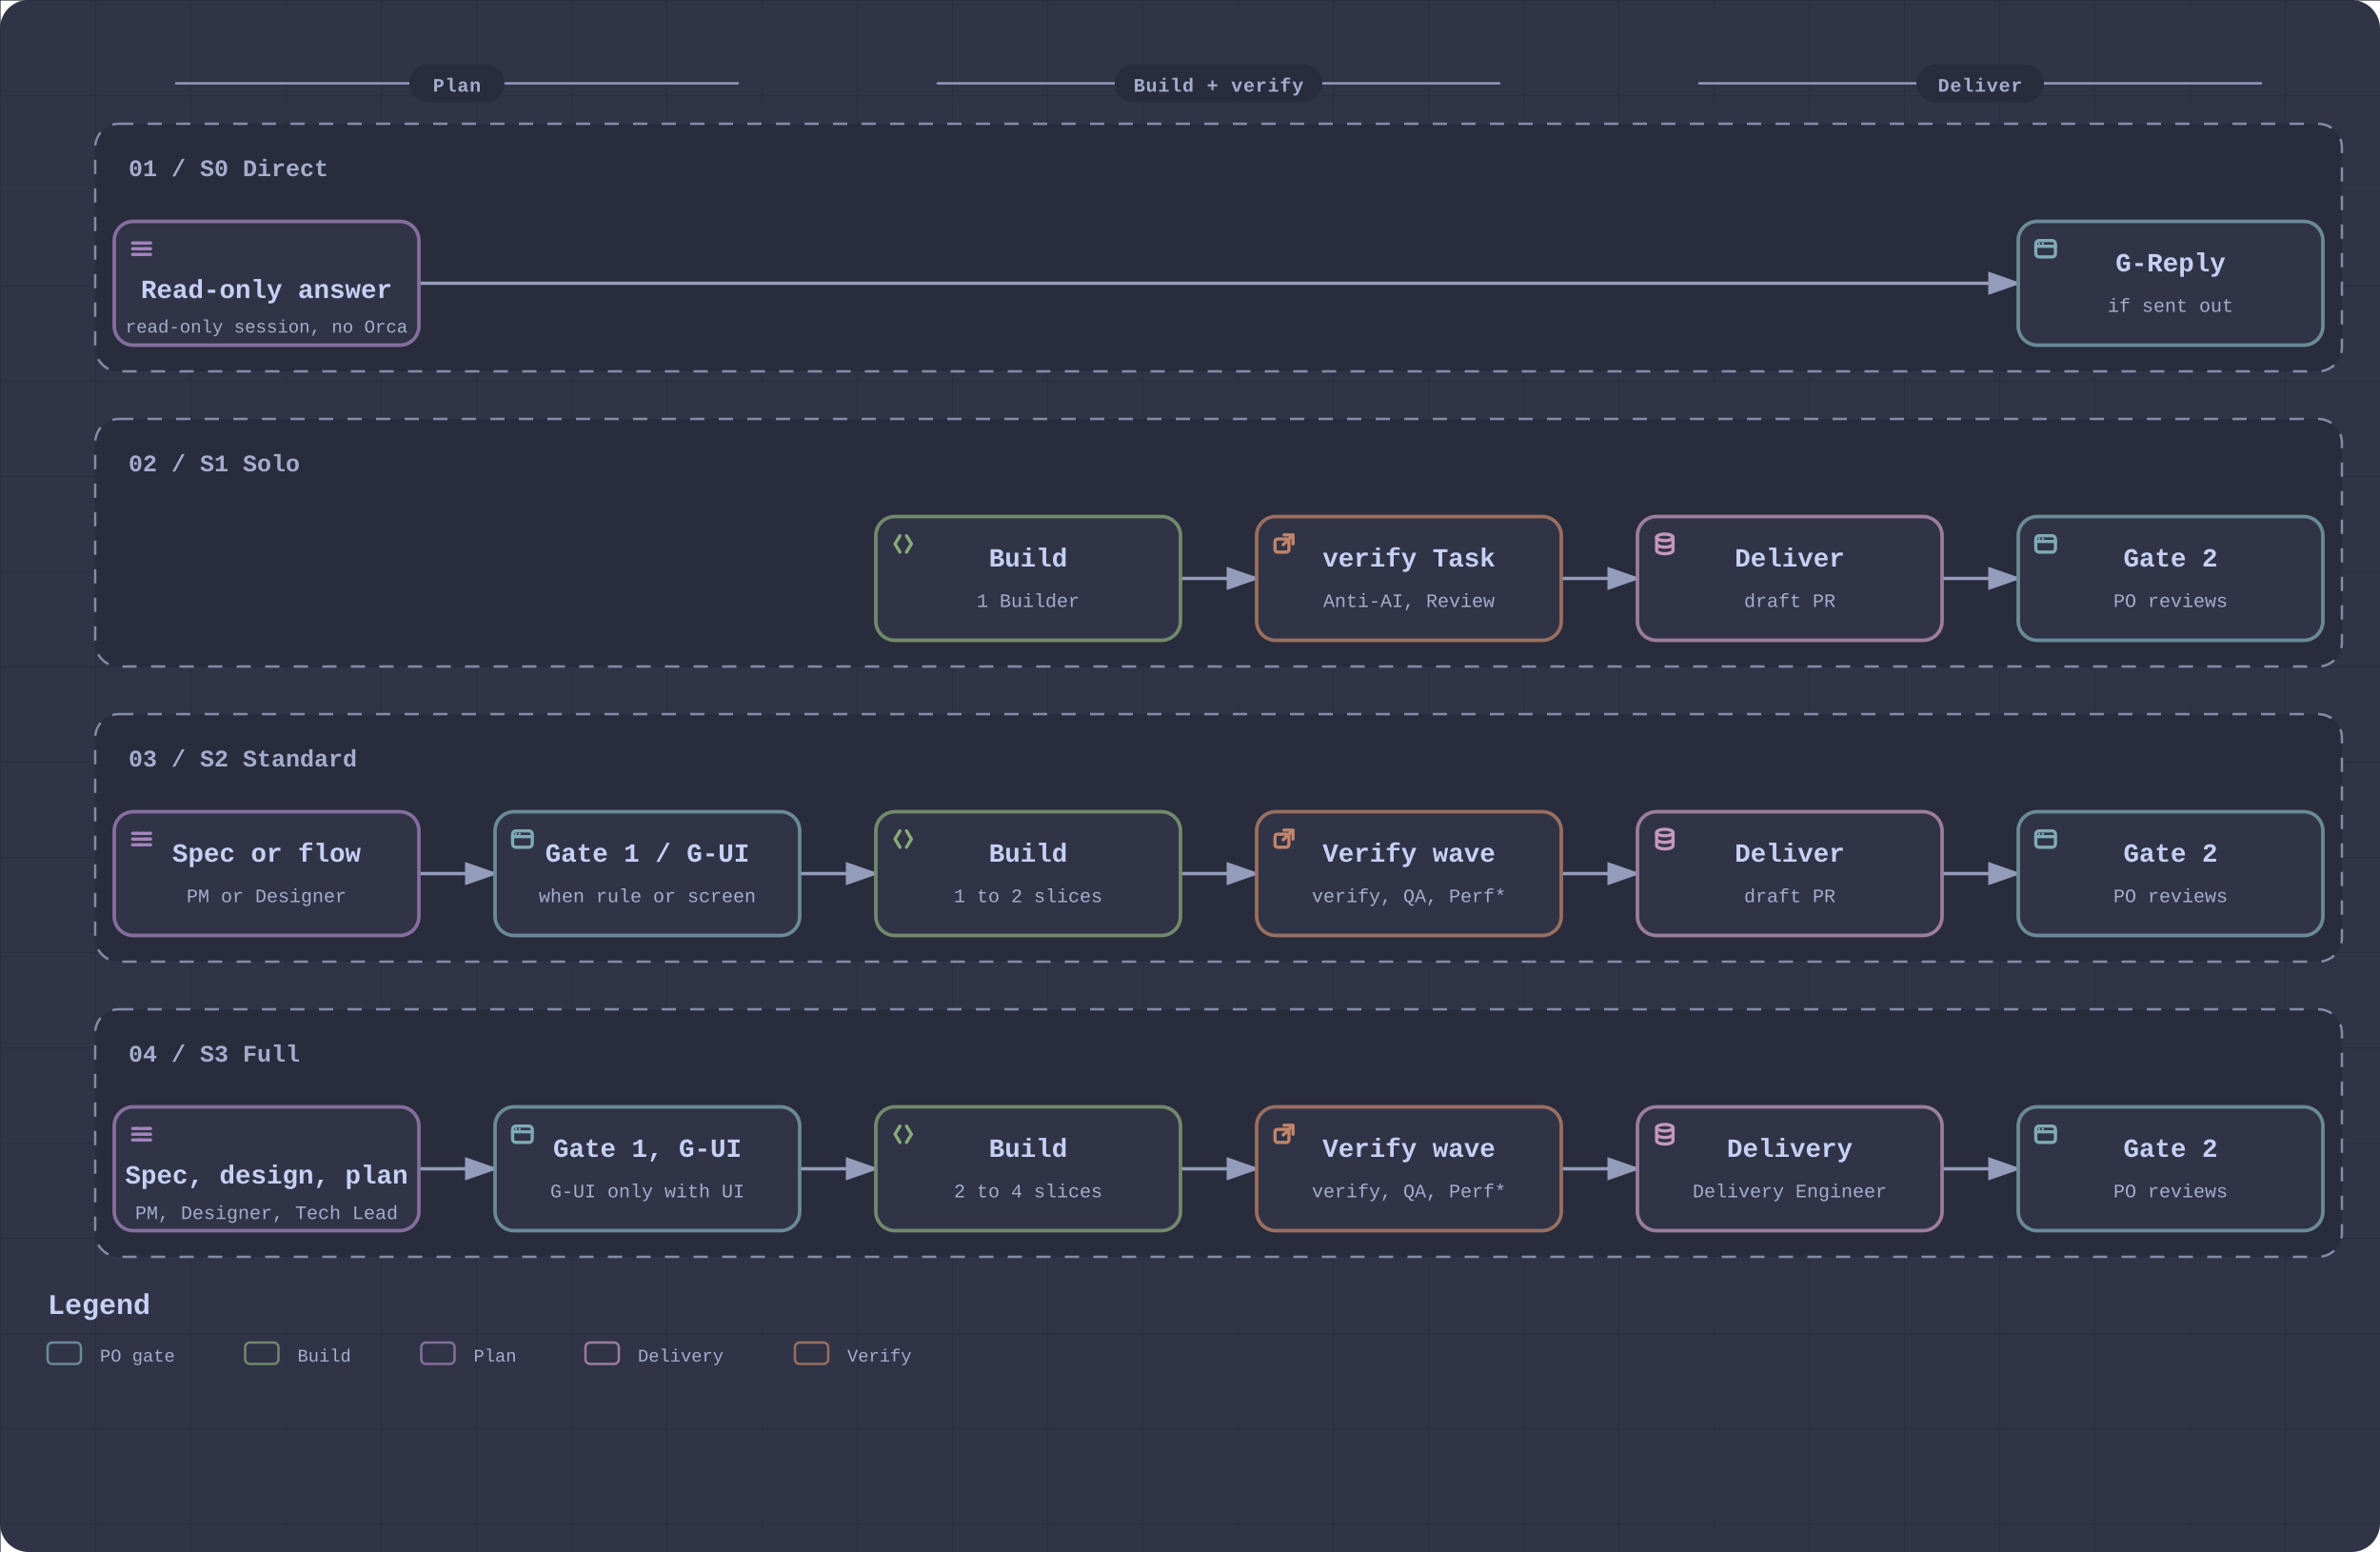
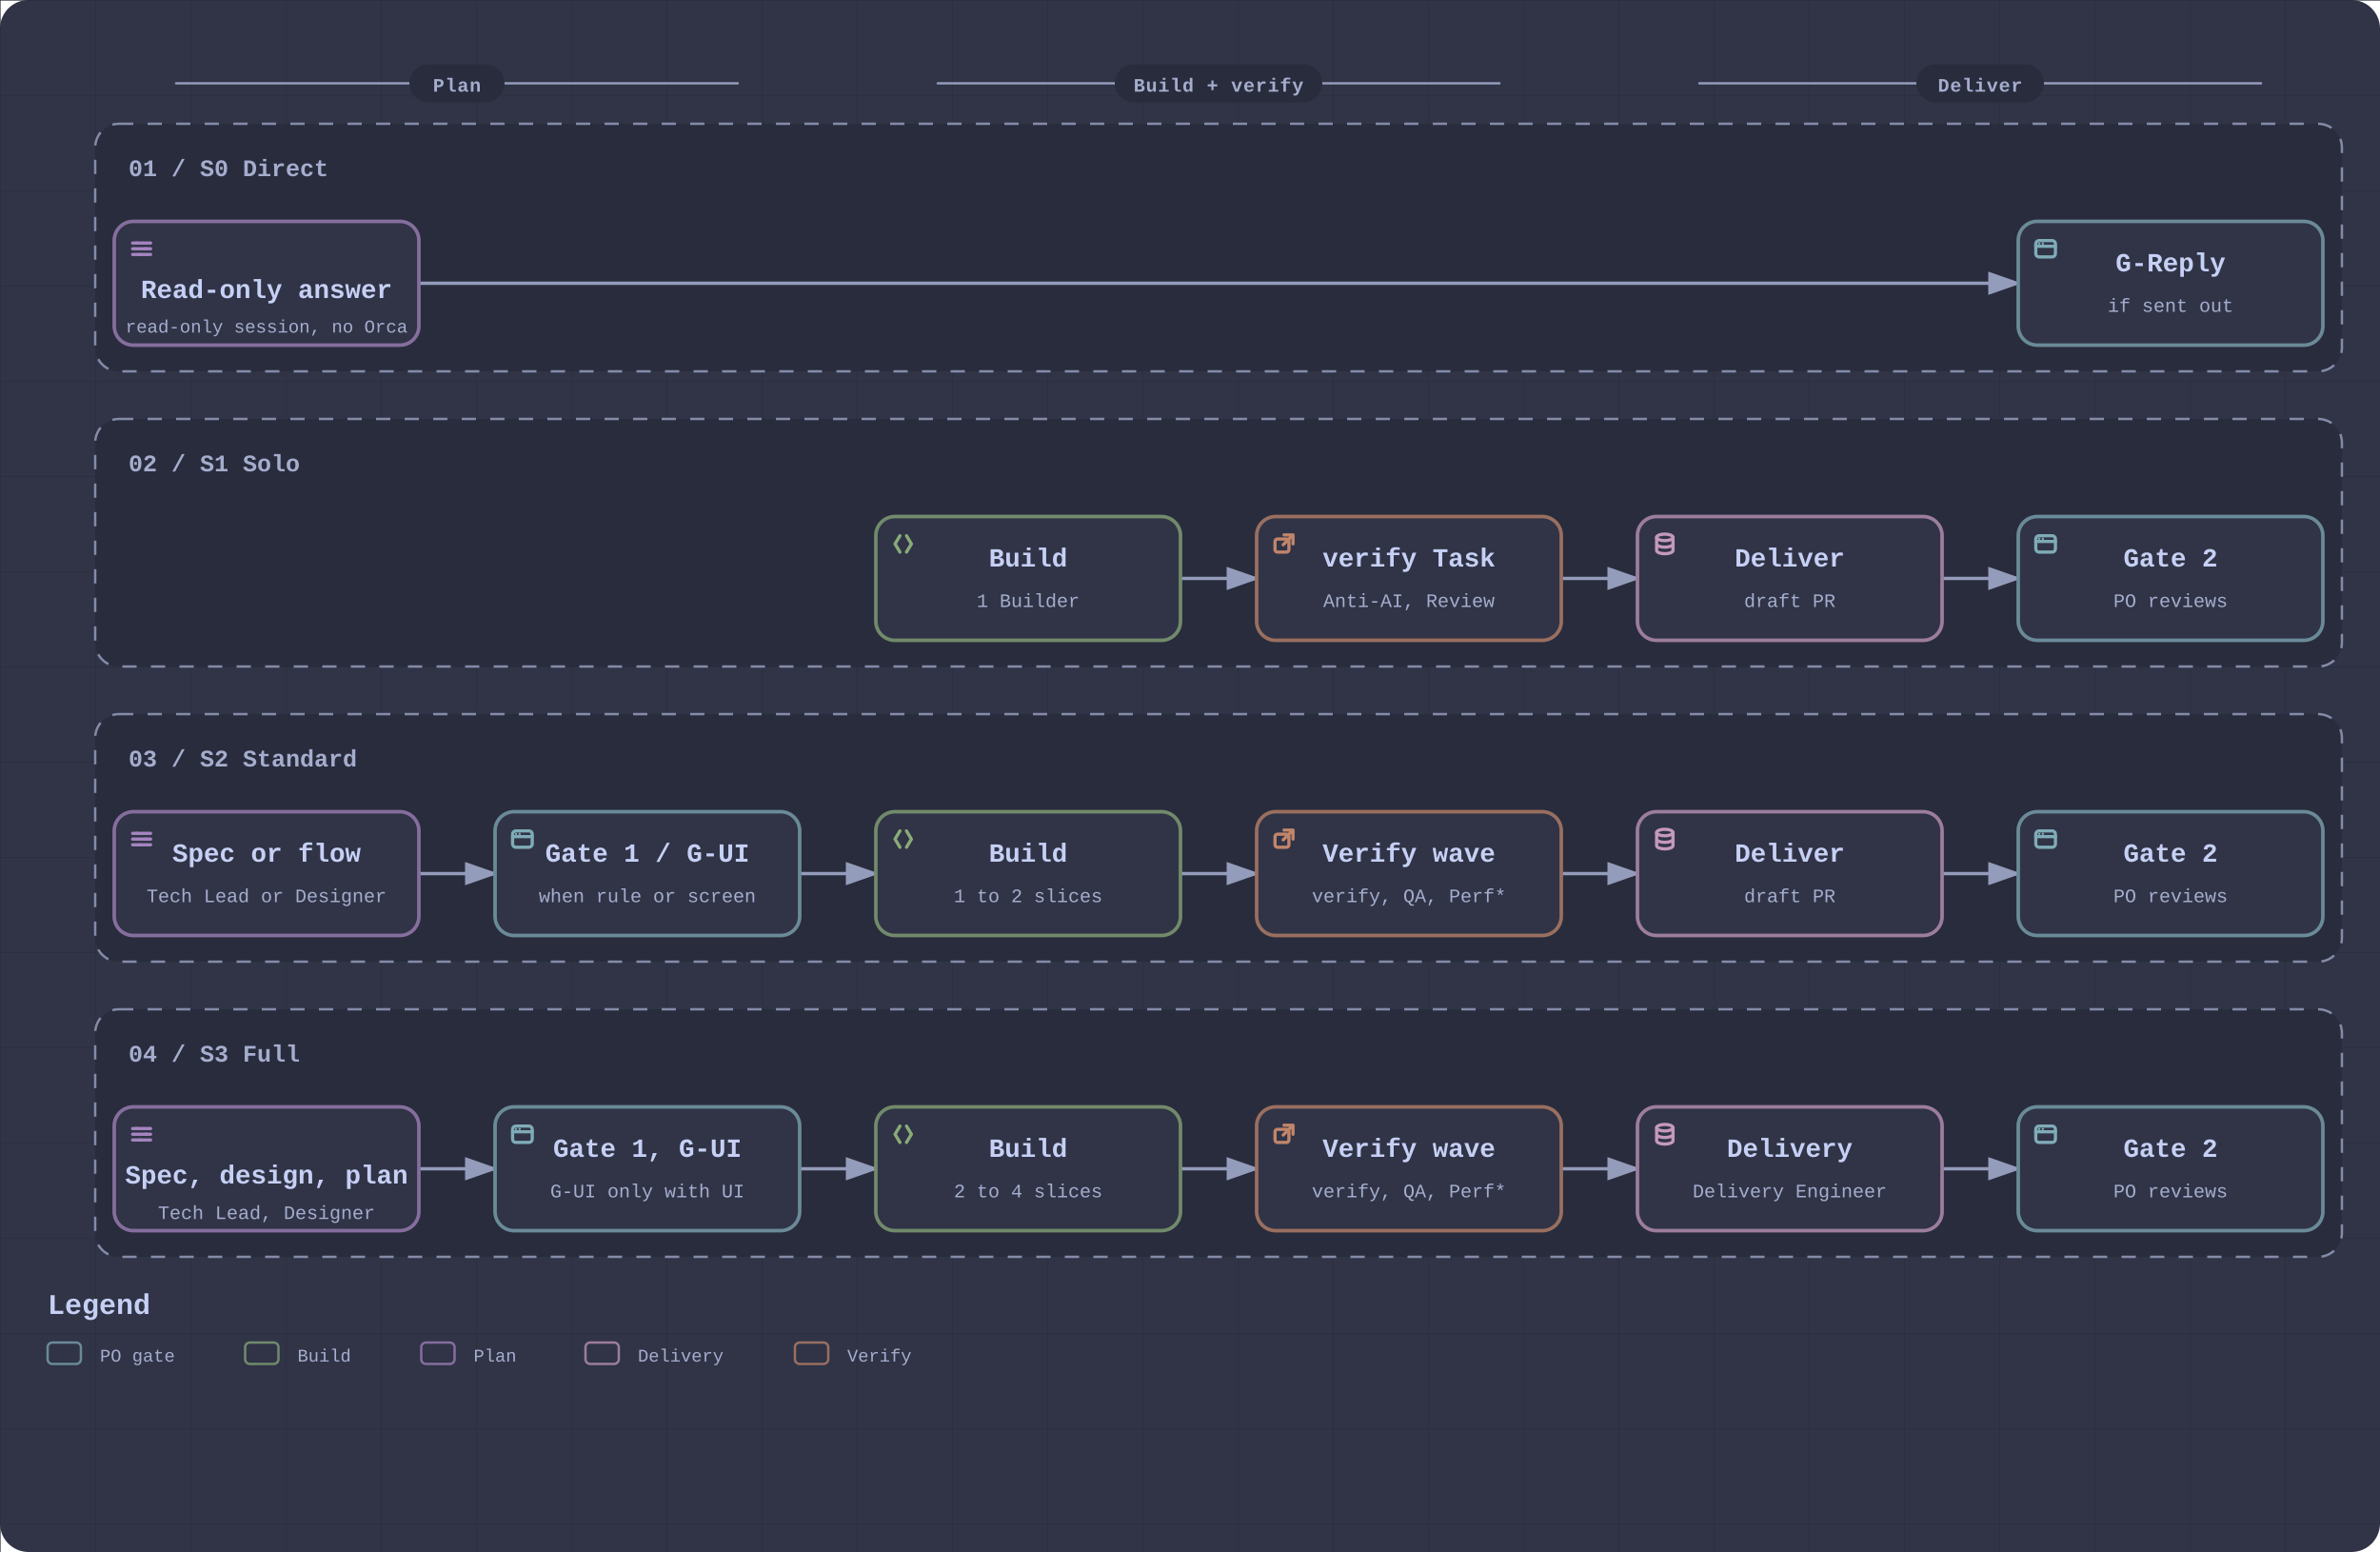
<svg xmlns="http://www.w3.org/2000/svg" viewBox="0 0 1000 652" role="img" lang="en" aria-labelledby="sizes-archify-diagram-title sizes-archify-diagram-description" width="1000" height="652">
  <style>
{ display: block; max-width: 100%; overflow-x: auto; overflow-y: hidden; }
svg { display: block; width: 100%; height: auto; max-width: none; margin: 0; background: none; font-family: ui-monospace, "SF Mono", Menlo, Consolas, "Liberation Mono", monospace; overflow: visible; }
.c-grid { stroke: #292c3c; fill: none; }
.c-mask { fill: #292c3c; stroke: none; }
.c-frontend { fill: #303446; stroke: #99d1db; }
.c-backend { fill: #303446; stroke: #a6d189; }
.c-database { fill: #303446; stroke: #f4b8e4; }
.c-messagebus { fill: #303446; stroke: #ca9ee6; }
.c-external { fill: #303446; stroke: #ef9f76; }
.t-primary { fill: #c6d0f5; }
.t-muted { fill: #a5adce; }
svg .semantic-sigil { fill: none; stroke: currentColor; stroke-width: 1.35; stroke-linecap: round; stroke-linejoin: round; opacity: 0.76; }
svg .semantic-sigil &gt; * { vector-effect: non-scaling-stroke; }
svg .semantic-sigil .sigil-fill { fill: currentColor; stroke: none; }
svg .s-frontend { color: #99d1db; }
svg .s-backend { color: #a6d189; }
svg .s-database { color: #f4b8e4; }
svg .s-messagebus { color: #ca9ee6; }
svg .s-external { color: #ef9f76; }
.a-default { stroke: #949cbb; fill: none; }
.m-default { fill: #949cbb; }
.m-emphasis { fill: #babbf1; }
.m-security { fill: #8caaee; }
.m-dashed { fill: #f4b8e4; }
.c-lane { fill: #292c3c; stroke: #838ba7; stroke-dasharray: 6,6; }
rect.c-frontend { stroke: #6a8a98; }
rect.c-backend { stroke: #718a6b; }
rect.c-database { stroke: #9c7d9d; }
rect.c-messagebus { stroke: #856e9e; }
rect.c-external { stroke: #996f60; }
.m-dashed { fill: #ca9ee6; }
.m-emphasis { fill: #c6d0f5; }
</style>
  <rect x="0" y="0" width="1000" height="652" rx="12" fill="#303446" />
  <defs>
    <marker id="sizes-arrowhead" markerWidth="10" markerHeight="7" refX="9" refY="3.5" orient="auto">
      <polygon points="0 0, 10 3.5, 0 7" class="m-default" />
    </marker>
    <marker id="sizes-arrowhead-emphasis" markerWidth="10" markerHeight="7" refX="9" refY="3.5" orient="auto">
      <polygon points="0 0, 10 3.5, 0 7" class="m-emphasis" />
    </marker>
    <marker id="sizes-arrowhead-security" markerWidth="10" markerHeight="7" refX="9" refY="3.5" orient="auto">
      <polygon points="0 0, 10 3.5, 0 7" class="m-security" />
    </marker>
    <marker id="sizes-arrowhead-dashed" markerWidth="10" markerHeight="7" refX="9" refY="3.5" orient="auto">
      <polygon points="0 0, 10 3.5, 0 7" class="m-dashed" />
    </marker>
    <pattern id="sizes-grid" width="40" height="40" patternUnits="userSpaceOnUse">
      <path d="M 40 0 L 0 0 0 40" class="c-grid" stroke-width="0.5" />
    </pattern>
  </defs>
  <rect width="100%" height="100%" fill="url(#sizes-grid)" />
  <rect x="40" y="52" width="944" height="104" rx="10" class="c-lane" stroke-width="1" />
  <text x="54" y="74" class="t-muted" font-size="10" font-weight="600">01 / S0 Direct</text>
  <rect x="40" y="176" width="944" height="104" rx="10" class="c-lane" stroke-width="1" />
  <text x="54" y="198" class="t-muted" font-size="10" font-weight="600">02 / S1 Solo</text>
  <rect x="40" y="300" width="944" height="104" rx="10" class="c-lane" stroke-width="1" />
  <text x="54" y="322" class="t-muted" font-size="10" font-weight="600">03 / S2 Standard</text>
  <rect x="40" y="424" width="944" height="104" rx="10" class="c-lane" stroke-width="1" />
  <text x="54" y="446" class="t-muted" font-size="10" font-weight="600">04 / S3 Full</text>
  <path d="M 74 35 H 310" class="a-default phase-rule" stroke-width="1" stroke-linecap="round" fill="none" />
  <rect x="172" y="27" width="40" height="16" rx="8" class="c-mask phase-chip" />
  <text x="192" y="38.5" class="t-muted" font-size="8" font-weight="600" text-anchor="middle" letter-spacing=".04em">Plan</text>
  <path d="M 394 35 H 630" class="a-default phase-rule" stroke-width="1" stroke-linecap="round" fill="none" />
  <rect x="468.4" y="27" width="87.2" height="16" rx="8" class="c-mask phase-chip" />
  <text x="512" y="38.5" class="t-muted" font-size="8" font-weight="600" text-anchor="middle" letter-spacing=".04em">Build + verify</text>
  <path d="M 714 35 H 950" class="a-default phase-rule" stroke-width="1" stroke-linecap="round" fill="none" />
  <rect x="805.2" y="27" width="53.6" height="16" rx="8" class="c-mask phase-chip" />
  <text x="832" y="38.5" class="t-muted" font-size="8" font-weight="600" text-anchor="middle" letter-spacing=".04em">Deliver</text>
  <path d="M 176 119 L 848 119" class="a-default" style="--step: 6" stroke-width="1.4" marker-end="url(#sizes-arrowhead)" />
  <path d="M 496 243 L 528 243" class="a-default" style="--step: 7" stroke-width="1.4" marker-end="url(#sizes-arrowhead)" />
  <path d="M 816 243 L 848 243" class="a-default" style="--step: 8" stroke-width="1.4" marker-end="url(#sizes-arrowhead)" />
  <path d="M 656 243 L 688 243" class="a-default" style="--step: 9" stroke-width="1.4" marker-end="url(#sizes-arrowhead)" />
  <path d="M 496 367 L 528 367" class="a-default" style="--step: 10" stroke-width="1.4" marker-end="url(#sizes-arrowhead)" />
  <path d="M 816 367 L 848 367" class="a-default" style="--step: 11" stroke-width="1.4" marker-end="url(#sizes-arrowhead)" />
  <path d="M 336 367 L 368 367" class="a-default" style="--step: 12" stroke-width="1.4" marker-end="url(#sizes-arrowhead)" />
  <path d="M 176 367 L 208 367" class="a-default" style="--step: 12" stroke-width="1.4" marker-end="url(#sizes-arrowhead)" />
  <path d="M 656 367 L 688 367" class="a-default" style="--step: 12" stroke-width="1.4" marker-end="url(#sizes-arrowhead)" />
  <path d="M 496 491 L 528 491" class="a-default" style="--step: 2" stroke-width="1.4" marker-end="url(#sizes-arrowhead)" />
  <path d="M 816 491 L 848 491" class="a-default" style="--step: 4" stroke-width="1.4" marker-end="url(#sizes-arrowhead)" />
  <path d="M 336 491 L 368 491" class="a-default" style="--step: 1" stroke-width="1.4" marker-end="url(#sizes-arrowhead)" />
  <path d="M 176 491 L 208 491" class="a-default" style="--step: 0" stroke-width="1.4" marker-end="url(#sizes-arrowhead)" />
  <path d="M 656 491 L 688 491" class="a-default" style="--step: 3" stroke-width="1.4" marker-end="url(#sizes-arrowhead)" />
  <g id="sizes-node-s0_ans">
    <rect x="48" y="93" width="128" height="52" rx="8" class="c-mask" />
    <rect x="48" y="93" width="128" height="52" rx="8" class="c-messagebus" style="--step: 6" stroke-width="1.5" />
    <g aria-hidden="true" class="semantic-sigil s-messagebus" transform="translate(54 99) scale(0.6875)">
      <path d="M2.5 4.5h11M2.5 8h11M2.5 11.5h11" />
      <circle cx="5" cy="4.5" r="1" class="sigil-fill" />
      <circle cx="10.5" cy="8" r="1" class="sigil-fill" />
      <circle cx="7" cy="11.5" r="1" class="sigil-fill" />
    </g>
    <text x="112" y="125.2" class="t-primary" font-size="11" font-weight="600" text-anchor="middle">Read-only answer</text>
    <text x="112" y="139.7" class="t-muted" font-size="7.6" text-anchor="middle">read-only session, no Orca</text>
  </g>
  <g id="sizes-node-s0_g">
    <rect x="848" y="93" width="128" height="52" rx="8" class="c-mask" />
    <rect x="848" y="93" width="128" height="52" rx="8" class="c-frontend" style="--step: 7" stroke-width="1.5" />
    <g aria-hidden="true" class="semantic-sigil s-frontend" transform="translate(854 99) scale(0.6875)">
      <rect x="2" y="3" width="12" height="10" rx="2" />
      <path d="M2 6.5h12" />
      <circle cx="4.1" cy="4.8" r=".7" class="sigil-fill" />
      <circle cx="6.3" cy="4.8" r=".7" class="sigil-fill" />
    </g>
    <text x="912" y="114" class="t-primary" font-size="11" font-weight="600" text-anchor="middle">G-Reply</text>
    <text x="912" y="131" class="t-muted" font-size="8" text-anchor="middle">if sent out</text>
  </g>
  <g id="sizes-node-s1_b">
    <rect x="368" y="217" width="128" height="52" rx="8" class="c-mask" />
    <rect x="368" y="217" width="128" height="52" rx="8" class="c-backend" style="--step: 8" stroke-width="1.5" />
    <g aria-hidden="true" class="semantic-sigil s-backend" transform="translate(374 223) scale(0.6875)">
      <path d="M6 3 3 8l3 5M10 3l3 5-3 5" />
    </g>
    <text x="432" y="238" class="t-primary" font-size="11" font-weight="600" text-anchor="middle">Build</text>
    <text x="432" y="255" class="t-muted" font-size="8" text-anchor="middle">1 Builder</text>
  </g>
  <g id="sizes-node-s1_v">
    <rect x="528" y="217" width="128" height="52" rx="8" class="c-mask" />
    <rect x="528" y="217" width="128" height="52" rx="8" class="c-external" style="--step: 9" stroke-width="1.5" />
    <g aria-hidden="true" class="semantic-sigil s-external" transform="translate(534 223) scale(0.6875)">
      <rect x="2.5" y="5" width="8.5" height="8" rx="1.5" />
      <path d="M8 2.5h5.5V8M13.5 2.5 7.5 8.5" />
    </g>
    <text x="592" y="238" class="t-primary" font-size="11" font-weight="600" text-anchor="middle">verify Task</text>
    <text x="592" y="255" class="t-muted" font-size="8" text-anchor="middle">Anti-AI, Review</text>
  </g>
  <g id="sizes-node-s1_d">
    <rect x="688" y="217" width="128" height="52" rx="8" class="c-mask" />
    <rect x="688" y="217" width="128" height="52" rx="8" class="c-database" style="--step: 10" stroke-width="1.5" />
    <g aria-hidden="true" class="semantic-sigil s-database" transform="translate(694 223) scale(0.6875)">
      <ellipse cx="8" cy="4" rx="5" ry="2" />
      <path d="M3 4v8c0 1.1 2.2 2 5 2s5-.9 5-2V4M3 8c0 1.1 2.2 2 5 2s5-.9 5-2" />
    </g>
    <text x="752" y="238" class="t-primary" font-size="11" font-weight="600" text-anchor="middle">Deliver</text>
    <text x="752" y="255" class="t-muted" font-size="8" text-anchor="middle">draft PR</text>
  </g>
  <g id="sizes-node-s1_g">
    <rect x="848" y="217" width="128" height="52" rx="8" class="c-mask" />
    <rect x="848" y="217" width="128" height="52" rx="8" class="c-frontend" style="--step: 11" stroke-width="1.5" />
    <g aria-hidden="true" class="semantic-sigil s-frontend" transform="translate(854 223) scale(0.6875)">
      <rect x="2" y="3" width="12" height="10" rx="2" />
      <path d="M2 6.5h12" />
      <circle cx="4.1" cy="4.8" r=".7" class="sigil-fill" />
      <circle cx="6.3" cy="4.8" r=".7" class="sigil-fill" />
    </g>
    <text x="912" y="238" class="t-primary" font-size="11" font-weight="600" text-anchor="middle">Gate 2</text>
    <text x="912" y="255" class="t-muted" font-size="8" text-anchor="middle">PO reviews</text>
  </g>
  <g id="sizes-node-s2_p">
    <rect x="48" y="341" width="128" height="52" rx="8" class="c-mask" />
    <rect x="48" y="341" width="128" height="52" rx="8" class="c-messagebus" style="--step: 12" stroke-width="1.5" />
    <g aria-hidden="true" class="semantic-sigil s-messagebus" transform="translate(54 347) scale(0.6875)">
      <path d="M2.5 4.5h11M2.5 8h11M2.5 11.5h11" />
      <circle cx="5" cy="4.5" r="1" class="sigil-fill" />
      <circle cx="10.5" cy="8" r="1" class="sigil-fill" />
      <circle cx="7" cy="11.5" r="1" class="sigil-fill" />
    </g>
    <text x="112" y="362" class="t-primary" font-size="11" font-weight="600" text-anchor="middle">Spec or flow</text>
-     <text x="112" y="379" class="t-muted" font-size="8" text-anchor="middle">PM or Designer</text>
+     <text x="112" y="379" class="t-muted" font-size="8" text-anchor="middle">Tech Lead or Designer</text>
  </g>
  <g id="sizes-node-s2_g1">
    <rect x="208" y="341" width="128" height="52" rx="8" class="c-mask" />
    <rect x="208" y="341" width="128" height="52" rx="8" class="c-frontend" style="--step: 12" stroke-width="1.5" />
    <g aria-hidden="true" class="semantic-sigil s-frontend" transform="translate(214 347) scale(0.6875)">
      <rect x="2" y="3" width="12" height="10" rx="2" />
      <path d="M2 6.5h12" />
      <circle cx="4.1" cy="4.8" r=".7" class="sigil-fill" />
      <circle cx="6.3" cy="4.8" r=".7" class="sigil-fill" />
    </g>
    <text x="272" y="362" class="t-primary" font-size="11" font-weight="600" text-anchor="middle">Gate 1 / G-UI</text>
    <text x="272" y="379" class="t-muted" font-size="8" text-anchor="middle">when rule or screen</text>
  </g>
  <g id="sizes-node-s2_b">
    <rect x="368" y="341" width="128" height="52" rx="8" class="c-mask" />
    <rect x="368" y="341" width="128" height="52" rx="8" class="c-backend" style="--step: 12" stroke-width="1.5" />
    <g aria-hidden="true" class="semantic-sigil s-backend" transform="translate(374 347) scale(0.6875)">
      <path d="M6 3 3 8l3 5M10 3l3 5-3 5" />
    </g>
    <text x="432" y="362" class="t-primary" font-size="11" font-weight="600" text-anchor="middle">Build</text>
    <text x="432" y="379" class="t-muted" font-size="8" text-anchor="middle">1 to 2 slices</text>
  </g>
  <g id="sizes-node-s2_v">
    <rect x="528" y="341" width="128" height="52" rx="8" class="c-mask" />
    <rect x="528" y="341" width="128" height="52" rx="8" class="c-external" style="--step: 12" stroke-width="1.5" />
    <g aria-hidden="true" class="semantic-sigil s-external" transform="translate(534 347) scale(0.6875)">
      <rect x="2.5" y="5" width="8.5" height="8" rx="1.5" />
      <path d="M8 2.5h5.5V8M13.5 2.5 7.5 8.5" />
    </g>
    <text x="592" y="362" class="t-primary" font-size="11" font-weight="600" text-anchor="middle">Verify wave</text>
    <text x="592" y="379" class="t-muted" font-size="8" text-anchor="middle">verify, QA, Perf*</text>
  </g>
  <g id="sizes-node-s2_d">
    <rect x="688" y="341" width="128" height="52" rx="8" class="c-mask" />
    <rect x="688" y="341" width="128" height="52" rx="8" class="c-database" style="--step: 12" stroke-width="1.5" />
    <g aria-hidden="true" class="semantic-sigil s-database" transform="translate(694 347) scale(0.6875)">
      <ellipse cx="8" cy="4" rx="5" ry="2" />
      <path d="M3 4v8c0 1.1 2.2 2 5 2s5-.9 5-2V4M3 8c0 1.1 2.2 2 5 2s5-.9 5-2" />
    </g>
    <text x="752" y="362" class="t-primary" font-size="11" font-weight="600" text-anchor="middle">Deliver</text>
    <text x="752" y="379" class="t-muted" font-size="8" text-anchor="middle">draft PR</text>
  </g>
  <g id="sizes-node-s2_g">
    <rect x="848" y="341" width="128" height="52" rx="8" class="c-mask" />
    <rect x="848" y="341" width="128" height="52" rx="8" class="c-frontend" style="--step: 12" stroke-width="1.5" />
    <g aria-hidden="true" class="semantic-sigil s-frontend" transform="translate(854 347) scale(0.6875)">
      <rect x="2" y="3" width="12" height="10" rx="2" />
      <path d="M2 6.5h12" />
      <circle cx="4.1" cy="4.8" r=".7" class="sigil-fill" />
      <circle cx="6.3" cy="4.8" r=".7" class="sigil-fill" />
    </g>
    <text x="912" y="362" class="t-primary" font-size="11" font-weight="600" text-anchor="middle">Gate 2</text>
    <text x="912" y="379" class="t-muted" font-size="8" text-anchor="middle">PO reviews</text>
  </g>
  <g id="sizes-node-s3_p">
    <rect x="48" y="465" width="128" height="52" rx="8" class="c-mask" />
    <rect x="48" y="465" width="128" height="52" rx="8" class="c-messagebus" style="--step: 0" stroke-width="1.5" />
    <g aria-hidden="true" class="semantic-sigil s-messagebus" transform="translate(54 471) scale(0.6875)">
      <path d="M2.5 4.5h11M2.5 8h11M2.5 11.5h11" />
      <circle cx="5" cy="4.5" r="1" class="sigil-fill" />
      <circle cx="10.5" cy="8" r="1" class="sigil-fill" />
      <circle cx="7" cy="11.5" r="1" class="sigil-fill" />
    </g>
    <text x="112" y="497.2" class="t-primary" font-size="11" font-weight="600" text-anchor="middle">Spec, design, plan</text>
-     <text x="112" y="512.1" class="t-muted" font-size="8" text-anchor="middle">PM, Designer, Tech Lead</text>
+     <text x="112" y="512.1" class="t-muted" font-size="8" text-anchor="middle">Tech Lead, Designer</text>
  </g>
  <g id="sizes-node-s3_g1">
    <rect x="208" y="465" width="128" height="52" rx="8" class="c-mask" />
    <rect x="208" y="465" width="128" height="52" rx="8" class="c-frontend" style="--step: 1" stroke-width="1.5" />
    <g aria-hidden="true" class="semantic-sigil s-frontend" transform="translate(214 471) scale(0.6875)">
      <rect x="2" y="3" width="12" height="10" rx="2" />
      <path d="M2 6.5h12" />
      <circle cx="4.1" cy="4.8" r=".7" class="sigil-fill" />
      <circle cx="6.3" cy="4.8" r=".7" class="sigil-fill" />
    </g>
    <text x="272" y="486" class="t-primary" font-size="11" font-weight="600" text-anchor="middle">Gate 1, G-UI</text>
    <text x="272" y="503" class="t-muted" font-size="8" text-anchor="middle">G-UI only with UI</text>
  </g>
  <g id="sizes-node-s3_b">
    <rect x="368" y="465" width="128" height="52" rx="8" class="c-mask" />
    <rect x="368" y="465" width="128" height="52" rx="8" class="c-backend" style="--step: 2" stroke-width="1.5" />
    <g aria-hidden="true" class="semantic-sigil s-backend" transform="translate(374 471) scale(0.6875)">
      <path d="M6 3 3 8l3 5M10 3l3 5-3 5" />
    </g>
    <text x="432" y="486" class="t-primary" font-size="11" font-weight="600" text-anchor="middle">Build</text>
    <text x="432" y="503" class="t-muted" font-size="8" text-anchor="middle">2 to 4 slices</text>
  </g>
  <g id="sizes-node-s3_v">
    <rect x="528" y="465" width="128" height="52" rx="8" class="c-mask" />
    <rect x="528" y="465" width="128" height="52" rx="8" class="c-external" style="--step: 3" stroke-width="1.5" />
    <g aria-hidden="true" class="semantic-sigil s-external" transform="translate(534 471) scale(0.6875)">
      <rect x="2.5" y="5" width="8.5" height="8" rx="1.5" />
      <path d="M8 2.5h5.5V8M13.5 2.5 7.5 8.5" />
    </g>
    <text x="592" y="486" class="t-primary" font-size="11" font-weight="600" text-anchor="middle">Verify wave</text>
    <text x="592" y="503" class="t-muted" font-size="8" text-anchor="middle">verify, QA, Perf*</text>
  </g>
  <g id="sizes-node-s3_d">
    <rect x="688" y="465" width="128" height="52" rx="8" class="c-mask" />
    <rect x="688" y="465" width="128" height="52" rx="8" class="c-database" style="--step: 4" stroke-width="1.5" />
    <g aria-hidden="true" class="semantic-sigil s-database" transform="translate(694 471) scale(0.6875)">
      <ellipse cx="8" cy="4" rx="5" ry="2" />
      <path d="M3 4v8c0 1.1 2.2 2 5 2s5-.9 5-2V4M3 8c0 1.1 2.2 2 5 2s5-.9 5-2" />
    </g>
    <text x="752" y="486" class="t-primary" font-size="11" font-weight="600" text-anchor="middle">Delivery</text>
    <text x="752" y="503" class="t-muted" font-size="8" text-anchor="middle">Delivery Engineer</text>
  </g>
  <g id="sizes-node-s3_g">
    <rect x="848" y="465" width="128" height="52" rx="8" class="c-mask" />
    <rect x="848" y="465" width="128" height="52" rx="8" class="c-frontend" style="--step: 5" stroke-width="1.5" />
    <g aria-hidden="true" class="semantic-sigil s-frontend" transform="translate(854 471) scale(0.6875)">
      <rect x="2" y="3" width="12" height="10" rx="2" />
      <path d="M2 6.5h12" />
      <circle cx="4.1" cy="4.8" r=".7" class="sigil-fill" />
      <circle cx="6.3" cy="4.8" r=".7" class="sigil-fill" />
    </g>
    <text x="912" y="486" class="t-primary" font-size="11" font-weight="600" text-anchor="middle">Gate 2</text>
    <text x="912" y="503" class="t-muted" font-size="8" text-anchor="middle">PO reviews</text>
  </g>
  <g>
    <text x="20" y="552" class="t-primary" font-size="12" font-weight="650">Legend</text>
    <g>
      <rect x="20" y="564" width="14" height="9" rx="2" class="c-frontend" stroke-width="1" />
      <text x="42" y="572" class="t-muted" font-size="7.5" font-weight="500">PO gate</text>
    </g>
    <g>
      <rect x="103" y="564" width="14" height="9" rx="2" class="c-backend" stroke-width="1" />
      <text x="125" y="572" class="t-muted" font-size="7.5" font-weight="500">Build</text>
    </g>
    <g>
      <rect x="177" y="564" width="14" height="9" rx="2" class="c-messagebus" stroke-width="1" />
      <text x="199" y="572" class="t-muted" font-size="7.5" font-weight="500">Plan</text>
    </g>
    <g>
      <rect x="246" y="564" width="14" height="9" rx="2" class="c-database" stroke-width="1" />
      <text x="268" y="572" class="t-muted" font-size="7.5" font-weight="500">Delivery</text>
    </g>
    <g>
      <rect x="334" y="564" width="14" height="9" rx="2" class="c-external" stroke-width="1" />
      <text x="356" y="572" class="t-muted" font-size="7.5" font-weight="500">Verify</text>
    </g>
  </g>
</svg>
